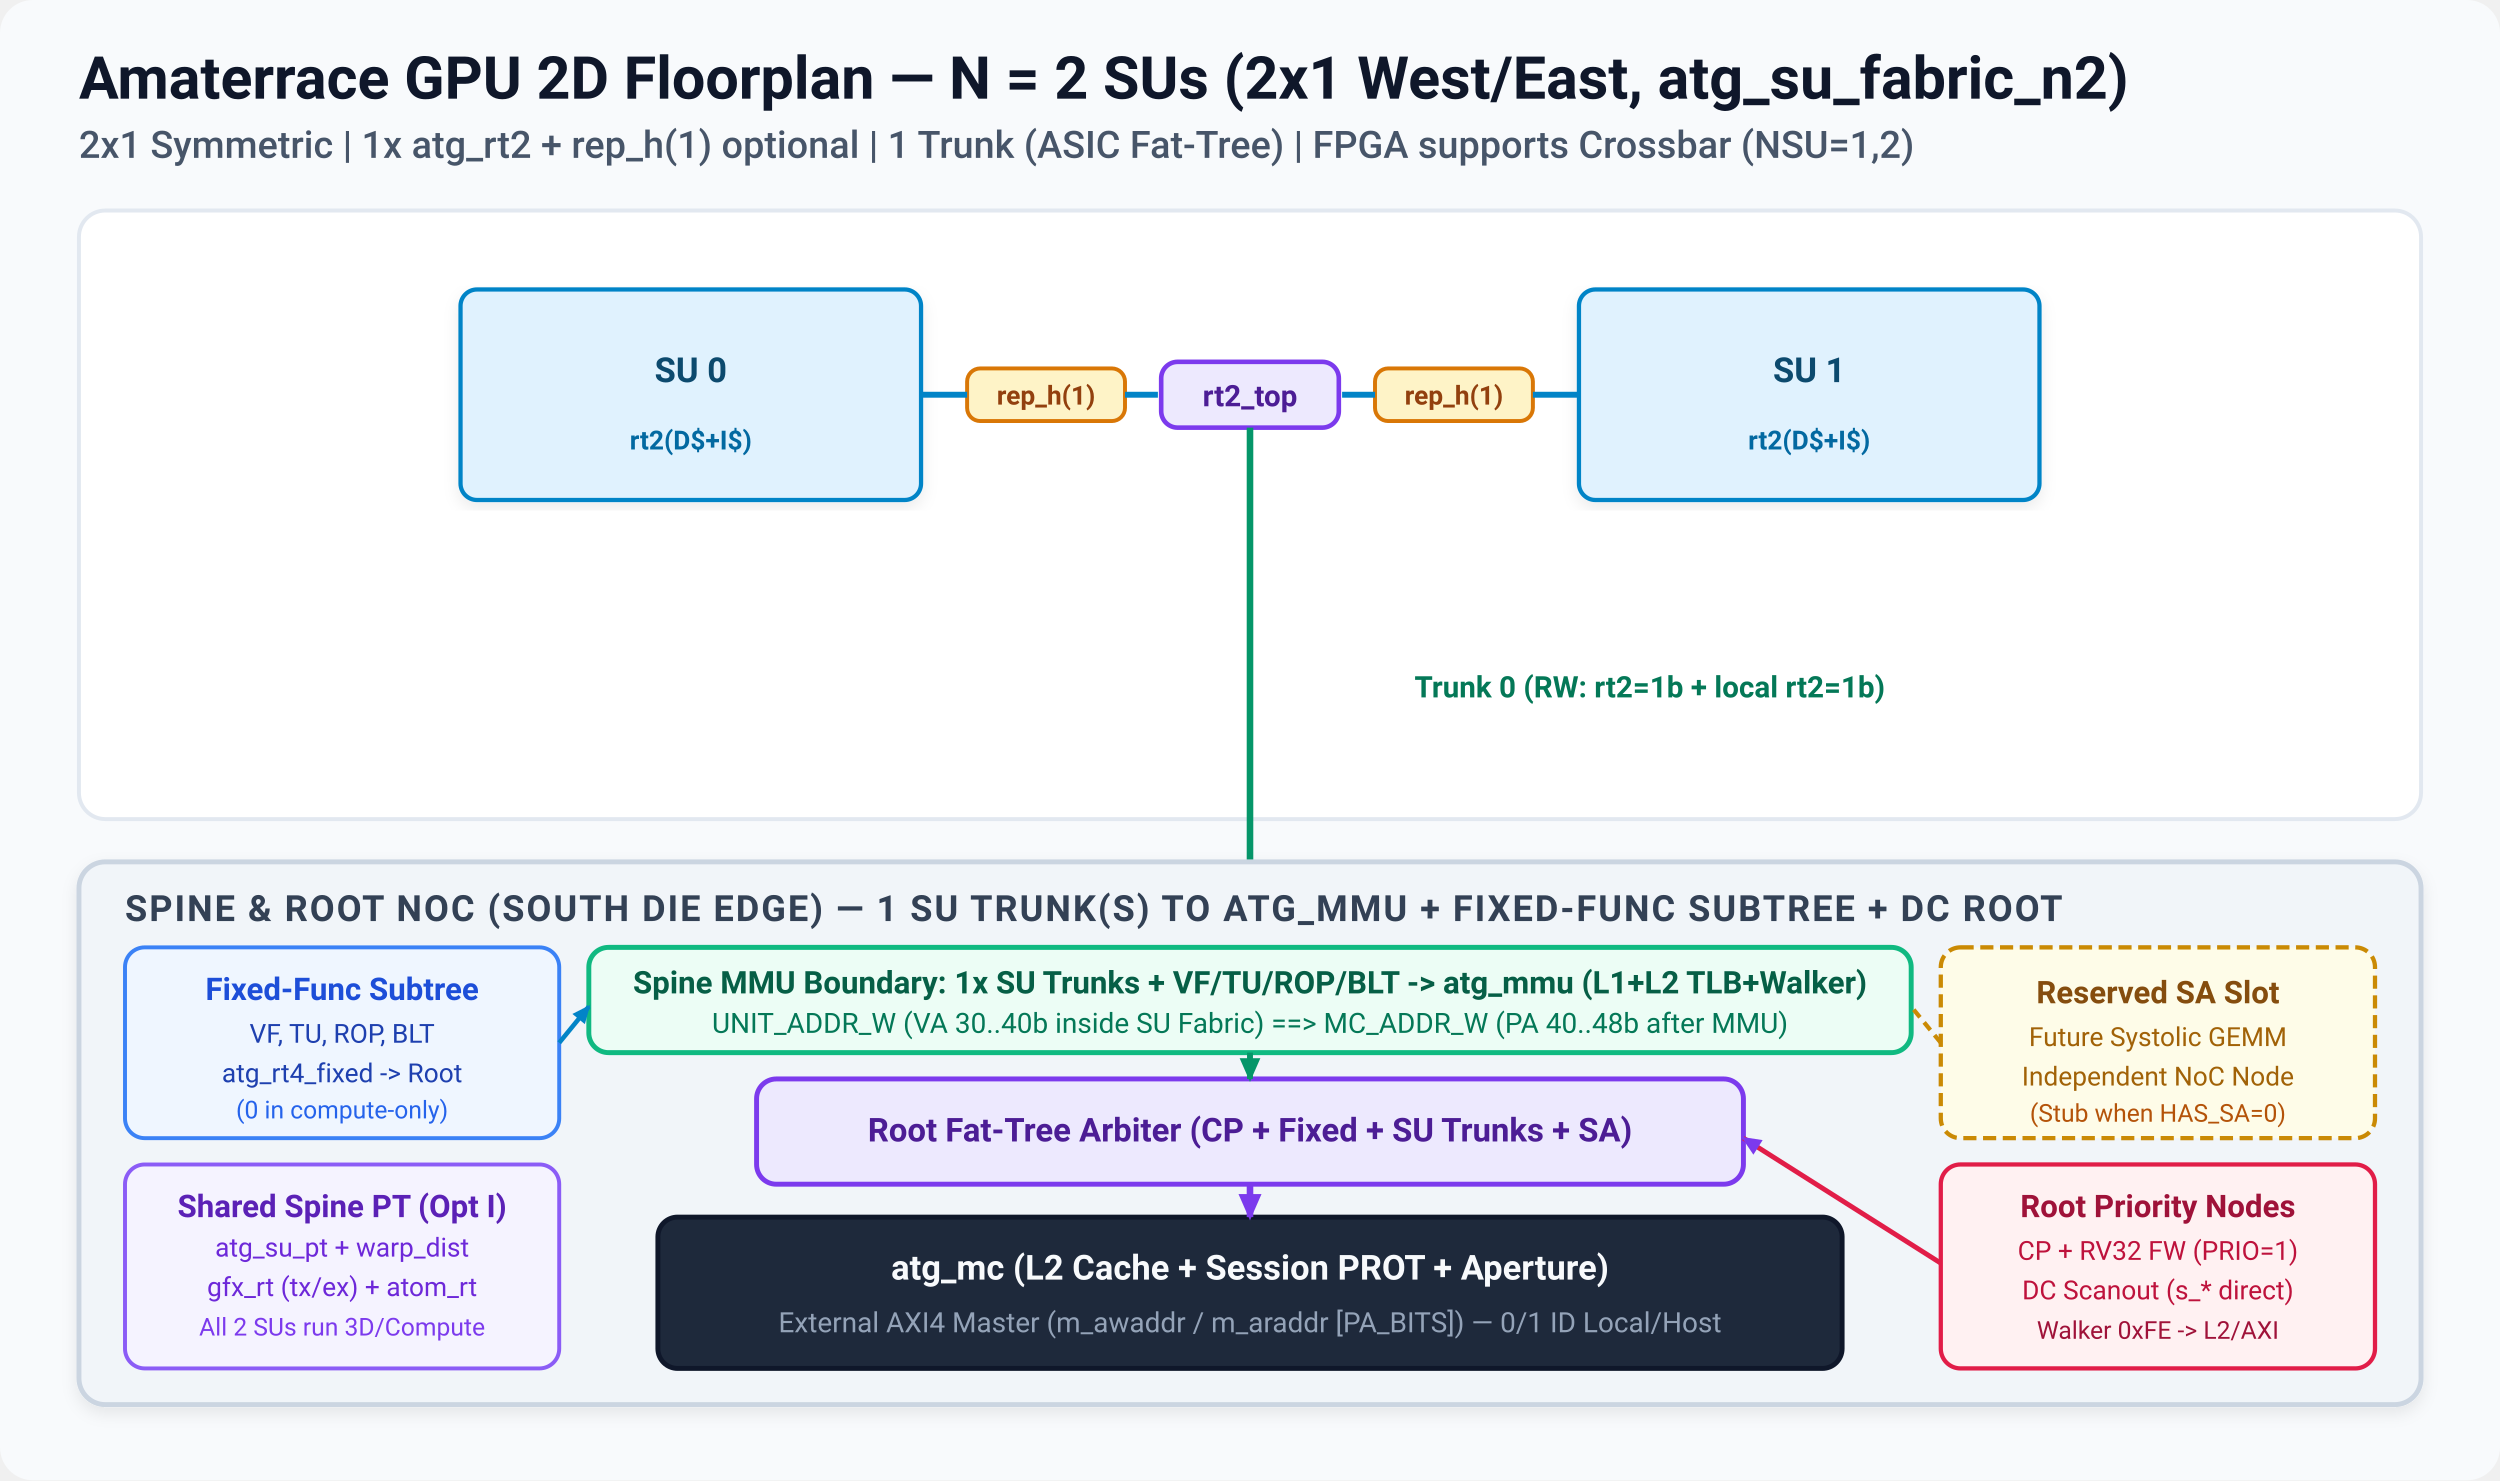
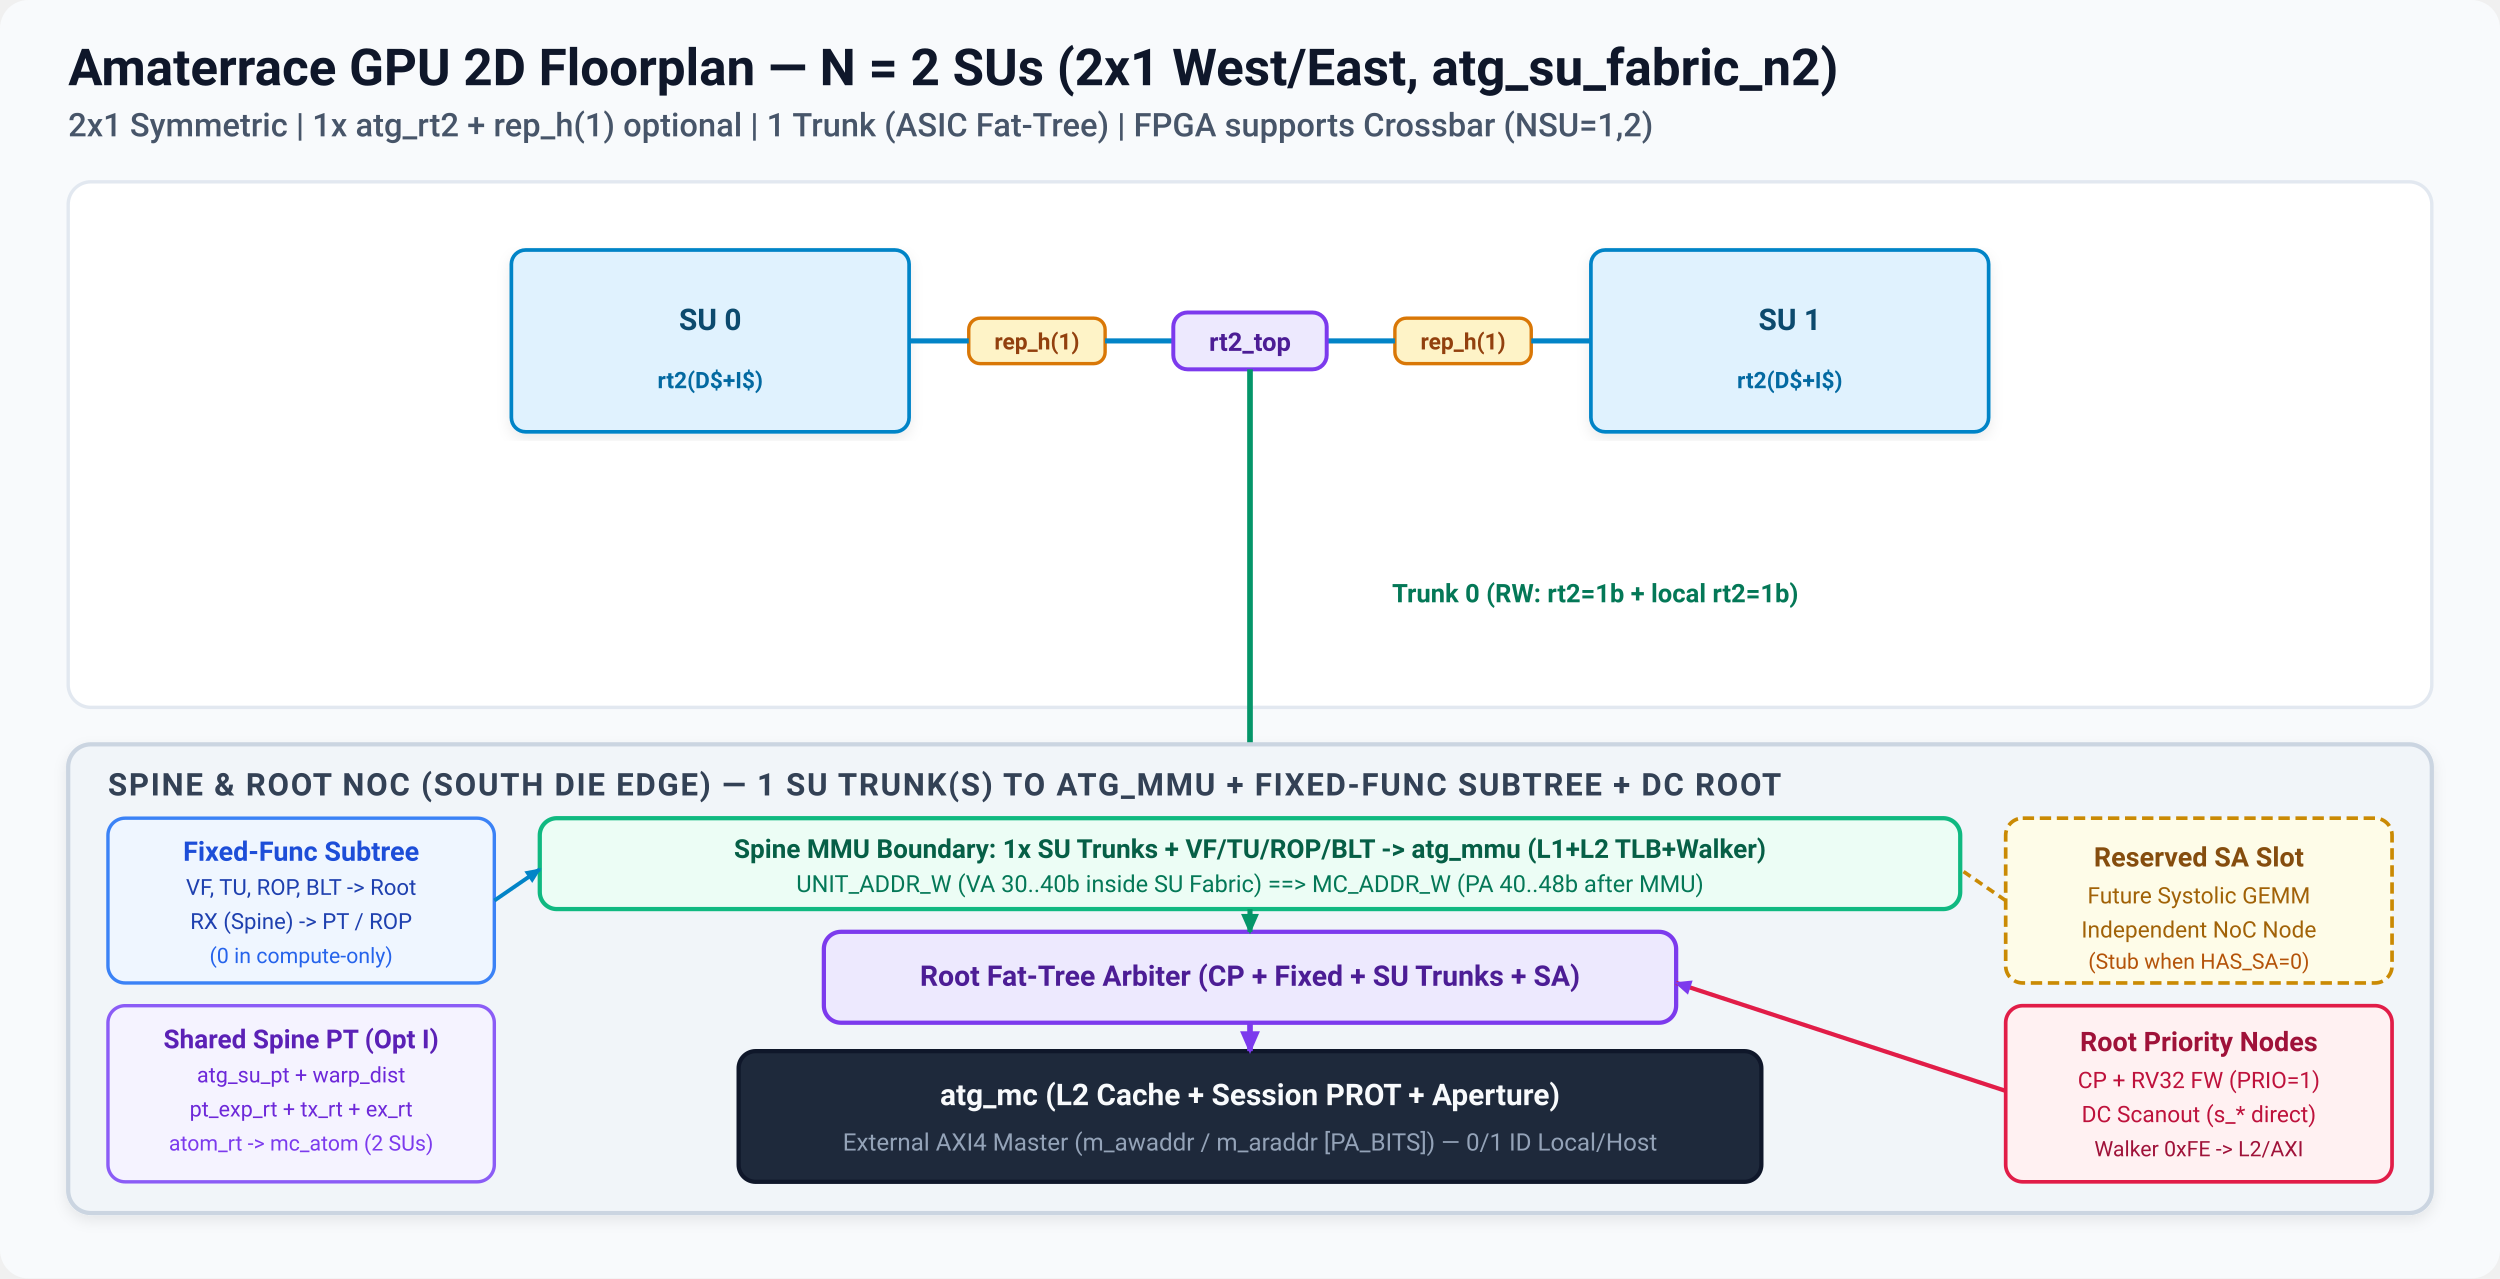
- <svg xmlns="http://www.w3.org/2000/svg" viewBox="0 0 760 450" width="760" height="450">
+ <svg xmlns="http://www.w3.org/2000/svg" viewBox="0 0 880 450" width="880" height="450">
  <defs>
    <filter id="shadow" x="-5%" y="-5%" width="110%" height="110%">
      <feDropShadow dx="0" dy="2" stdDeviation="2.5" flood-color="#0f172a" flood-opacity="0.08" />
    </filter>
    <marker id="arr-sky" viewBox="0 0 10 10" refX="7" refY="5" markerWidth="5" markerHeight="5" orient="auto-start-reverse">
      <path d="M 0 1.5 L 8 5 L 0 8.5 z" fill="#0284c7" />
    </marker>
    <marker id="arr-vio" viewBox="0 0 10 10" refX="7" refY="5" markerWidth="5" markerHeight="5" orient="auto-start-reverse">
      <path d="M 0 1.5 L 8 5 L 0 8.5 z" fill="#7c3aed" />
    </marker>
    <marker id="arr-em" viewBox="0 0 10 10" refX="7" refY="5" markerWidth="5" markerHeight="5" orient="auto-start-reverse">
      <path d="M 0 1.5 L 8 5 L 0 8.5 z" fill="#059669" />
    </marker>
    <marker id="arr-slate" viewBox="0 0 10 10" refX="7" refY="5" markerWidth="5" markerHeight="5" orient="auto-start-reverse">
      <path d="M 0 1.5 L 8 5 L 0 8.5 z" fill="#475569" />
    </marker>
  </defs>
  <style>
        text { font-family: -apple-system, BlinkMacSystemFont, "Segoe UI", Roboto, Arial, sans-serif; }
        .t-title { font-size: 18px; font-weight: 700; fill: #0f172a; }
        .t-sub { font-size: 11.5px; font-weight: 500; fill: #475569; }
        .t-sec { font-size: 11px; font-weight: 700; letter-spacing: 0.6px; fill: #334155; }
        .t-su { font-size: 10.5px; font-weight: 700; fill: #0c4a6e; }
        .t-susub { font-size: 8px; font-weight: 600; fill: #0369a1; }
        .t-rt { font-size: 9px; font-weight: 700; fill: #4c1d95; }
        .t-rep { font-size: 8px; font-weight: 700; fill: #92400e; }
        .t-box { font-size: 10px; font-weight: 700; fill: #1e293b; }
        .t-boxsub { font-size: 8.5px; font-weight: 500; fill: #475569; }
    </style>
-   <rect width="760" height="450" fill="#f8fafc" rx="10" />
+   <rect width="880" height="450" fill="#f8fafc" rx="10" />
  <text class="t-title" x="24" y="30">Amaterrace GPU 2D Floorplan — N = 2 SUs (2x1 West/East, atg_su_fabric_n2)</text>
  <text class="t-sub" x="24" y="48">2x1 Symmetric | 1x atg_rt2 + rep_h(1) optional | 1 Trunk (ASIC Fat-Tree) | FPGA supports Crossbar (NSU=1,2)</text>
-   <rect x="24" y="64" width="712" height="185" rx="8" fill="#ffffff" stroke="#e2e8f0" stroke-width="1.2" />
-   <rect x="140" y="88" width="140" height="64" rx="5" fill="#e0f2fe" stroke="#0284c7" stroke-width="1.3" filter="url(#shadow)" />
-   <text class="t-su" x="210.0" y="116.16" text-anchor="middle">SU 0</text>
-   <text class="t-susub" x="210.0" y="136.64" text-anchor="middle">rt2(D$+I$)</text>
-   <rect x="480" y="88" width="140" height="64" rx="5" fill="#e0f2fe" stroke="#0284c7" stroke-width="1.3" filter="url(#shadow)" />
-   <text class="t-su" x="550.0" y="116.16" text-anchor="middle">SU 1</text>
-   <text class="t-susub" x="550.0" y="136.64" text-anchor="middle">rt2(D$+I$)</text>
-   <rect x="294.0" y="112.0" width="48" height="16" rx="4" fill="#fef3c7" stroke="#d97706" stroke-width="1.2" />
-   <text class="t-rep" x="318" y="123" text-anchor="middle">rep_h(1)</text>
-   <rect x="418.0" y="112.0" width="48" height="16" rx="4" fill="#fef3c7" stroke="#d97706" stroke-width="1.2" />
-   <text class="t-rep" x="442" y="123" text-anchor="middle">rep_h(1)</text>
-   <line x1="280" y1="120" x2="294" y2="120" stroke="#0284c7" stroke-width="1.8" />
-   <line x1="342" y1="120" x2="352" y2="120" stroke="#0284c7" stroke-width="1.8" />
-   <line x1="480" y1="120" x2="466" y2="120" stroke="#0284c7" stroke-width="1.8" />
-   <line x1="418" y1="120" x2="408" y2="120" stroke="#0284c7" stroke-width="1.8" />
-   <rect x="353.0" y="110.0" width="54" height="20" rx="5" fill="#ede9fe" stroke="#7c3aed" stroke-width="1.4" />
-   <text class="t-rt" x="380" y="123.5" text-anchor="middle">rt2_top</text>
-   <line x1="380" y1="130" x2="380" y2="286" stroke="#059669" stroke-width="2" marker-end="url(#arr-em)" />
-   <text x="430" y="212" font-size="9" font-weight="600" fill="#047857">Trunk 0 (RW: rt2=1b + local rt2=1b)</text>
-   <rect x="24" y="262" width="712" height="165" rx="8" fill="#f1f5f9" stroke="#cbd5e1" stroke-width="1.5" filter="url(#shadow)" />
+   <rect x="24" y="64" width="832" height="185" rx="8" fill="#ffffff" stroke="#e2e8f0" stroke-width="1.2" />
+   <rect x="180" y="88" width="140" height="64" rx="5" fill="#e0f2fe" stroke="#0284c7" stroke-width="1.3" filter="url(#shadow)" />
+   <text class="t-su" x="250.0" y="116.16" text-anchor="middle">SU 0</text>
+   <text class="t-susub" x="250.0" y="136.64" text-anchor="middle">rt2(D$+I$)</text>
+   <rect x="560" y="88" width="140" height="64" rx="5" fill="#e0f2fe" stroke="#0284c7" stroke-width="1.3" filter="url(#shadow)" />
+   <text class="t-su" x="630.0" y="116.16" text-anchor="middle">SU 1</text>
+   <text class="t-susub" x="630.0" y="136.64" text-anchor="middle">rt2(D$+I$)</text>
+   <rect x="341.0" y="112.0" width="48" height="16" rx="4" fill="#fef3c7" stroke="#d97706" stroke-width="1.2" />
+   <text class="t-rep" x="365" y="123" text-anchor="middle">rep_h(1)</text>
+   <rect x="491.0" y="112.0" width="48" height="16" rx="4" fill="#fef3c7" stroke="#d97706" stroke-width="1.2" />
+   <text class="t-rep" x="515" y="123" text-anchor="middle">rep_h(1)</text>
+   <line x1="320" y1="120" x2="341" y2="120" stroke="#0284c7" stroke-width="1.8" />
+   <line x1="389" y1="120" x2="413" y2="120" stroke="#0284c7" stroke-width="1.8" />
+   <line x1="560" y1="120" x2="539" y2="120" stroke="#0284c7" stroke-width="1.8" />
+   <line x1="491" y1="120" x2="467" y2="120" stroke="#0284c7" stroke-width="1.8" />
+   <rect x="413.0" y="110.0" width="54" height="20" rx="5" fill="#ede9fe" stroke="#7c3aed" stroke-width="1.4" />
+   <text class="t-rt" x="440" y="123.5" text-anchor="middle">rt2_top</text>
+   <line x1="440" y1="130" x2="440" y2="286" stroke="#059669" stroke-width="2" marker-end="url(#arr-em)" />
+   <text x="490" y="212" font-size="9" font-weight="600" fill="#047857">Trunk 0 (RW: rt2=1b + local rt2=1b)</text>
+   <rect x="24" y="262" width="832" height="165" rx="8" fill="#f1f5f9" stroke="#cbd5e1" stroke-width="1.5" filter="url(#shadow)" />
  <text class="t-sec" x="38" y="280">SPINE &amp; ROOT NOC (SOUTH DIE EDGE) — 1 SU TRUNK(S) TO ATG_MMU + FIXED-FUNC SUBTREE + DC ROOT</text>
-   <rect x="179.0" y="288" width="402" height="32" rx="6" fill="#ecfdf5" stroke="#10b981" stroke-width="1.5" />
-   <text x="380.0" y="302" text-anchor="middle" font-size="9.5" font-weight="700" fill="#065f46">Spine MMU Boundary: 1x SU Trunks + VF/TU/ROP/BLT -&gt; atg_mmu (L1+L2 TLB+Walker)</text>
-   <text x="380.0" y="314" text-anchor="middle" font-size="8.5" fill="#047857">UNIT_ADDR_W (VA 30..40b inside SU Fabric)  ==&gt;  MC_ADDR_W (PA 40..48b after MMU)</text>
-   <rect x="38" y="288" width="132" height="58" rx="6" fill="#eff6ff" stroke="#3b82f6" stroke-width="1.2" />
-   <text x="104" y="304" text-anchor="middle" font-size="9.5" font-weight="700" fill="#1d4ed8">Fixed-Func Subtree</text>
-   <text x="104" y="317" text-anchor="middle" font-size="8" fill="#1e40af">VF, TU, ROP, BLT</text>
-   <text x="104" y="329" text-anchor="middle" font-size="8" fill="#1e40af">atg_rt4_fixed -&gt; Root</text>
-   <text x="104" y="340" text-anchor="middle" font-size="7.5" fill="#2563eb">(0 in compute-only)</text>
-   <rect x="38" y="354" width="132" height="62" rx="6" fill="#f5f3ff" stroke="#8b5cf6" stroke-width="1.2" />
-   <text x="104" y="370" text-anchor="middle" font-size="9.5" font-weight="700" fill="#5b21b6">Shared Spine PT (Opt I)</text>
-   <text x="104" y="382" text-anchor="middle" font-size="8" fill="#6d28d9">atg_su_pt + warp_dist</text>
-   <text x="104" y="394" text-anchor="middle" font-size="8" fill="#6d28d9">gfx_rt (tx/ex) + atom_rt</text>
-   <text x="104" y="406" text-anchor="middle" font-size="7.5" fill="#7c3aed">All 2 SUs run 3D/Compute</text>
-   <rect x="590" y="288" width="132" height="58" rx="6" fill="#fefce8" stroke="#ca8a04" stroke-width="1.3" stroke-dasharray="4,2" />
-   <text x="656" y="305" text-anchor="middle" font-size="9.5" font-weight="700" fill="#854d0e">Reserved SA Slot</text>
-   <text x="656" y="318" text-anchor="middle" font-size="8" fill="#a16207">Future Systolic GEMM</text>
-   <text x="656" y="330" text-anchor="middle" font-size="8" fill="#a16207">Independent NoC Node</text>
-   <text x="656" y="341" text-anchor="middle" font-size="7.5" fill="#b45309">(Stub when HAS_SA=0)</text>
-   <rect x="590" y="354" width="132" height="62" rx="6" fill="#fff1f2" stroke="#e11d48" stroke-width="1.3" />
-   <text x="656" y="370" text-anchor="middle" font-size="9.5" font-weight="700" fill="#9f1239">Root Priority Nodes</text>
-   <text x="656" y="383" text-anchor="middle" font-size="8" fill="#be123c">CP + RV32 FW (PRIO=1)</text>
-   <text x="656" y="395" text-anchor="middle" font-size="8" fill="#be123c">DC Scanout (s_* direct)</text>
-   <text x="656" y="407" text-anchor="middle" font-size="7.5" fill="#9f1239">Walker 0xFE -&gt; L2/AXI</text>
-   <rect x="230.0" y="328" width="300" height="32" rx="6" fill="#ede9fe" stroke="#7c3aed" stroke-width="1.5" />
-   <text x="380.0" y="347" text-anchor="middle" font-size="10" font-weight="700" fill="#4c1d95">Root Fat-Tree Arbiter (CP + Fixed + SU Trunks + SA)</text>
-   <rect x="200.0" y="370" width="360" height="46" rx="6" fill="#1e293b" stroke="#0f172a" stroke-width="1.5" />
-   <text x="380.0" y="389" text-anchor="middle" font-size="10.5" font-weight="700" fill="#f8fafc">atg_mc (L2 Cache + Session PROT + Aperture)</text>
-   <text x="380.0" y="405" text-anchor="middle" font-size="8.5" fill="#94a3b8">External AXI4 Master (m_awaddr / m_araddr [PA_BITS]) — 0/1 ID Local/Host</text>
-   <line x1="380.0" y1="320" x2="380.0" y2="328" stroke="#059669" stroke-width="1.8" marker-end="url(#arr-em)" />
-   <line x1="380.0" y1="360" x2="380.0" y2="370" stroke="#7c3aed" stroke-width="2" marker-end="url(#arr-vio)" />
-   <line x1="170" y1="317" x2="179.0" y2="306" stroke="#0284c7" stroke-width="1.4" marker-end="url(#arr-sky)" />
-   <line x1="590" y1="317" x2="581.0" y2="306" stroke="#ca8a04" stroke-width="1.3" stroke-dasharray="3,2" />
-   <line x1="590" y1="384" x2="530.0" y2="346" stroke="#e11d48" stroke-width="1.5" marker-end="url(#arr-vio)" />
+   <rect x="190.0" y="288" width="500" height="32" rx="6" fill="#ecfdf5" stroke="#10b981" stroke-width="1.5" />
+   <text x="440.0" y="302" text-anchor="middle" font-size="9.2" font-weight="700" fill="#065f46">Spine MMU Boundary: 1x SU Trunks + VF/TU/ROP/BLT -&gt; atg_mmu (L1+L2 TLB+Walker)</text>
+   <text x="440.0" y="314" text-anchor="middle" font-size="8.3" fill="#047857">UNIT_ADDR_W (VA 30..40b inside SU Fabric)  ==&gt;  MC_ADDR_W (PA 40..48b after MMU)</text>
+   <rect x="38" y="288" width="136" height="58" rx="6" fill="#eff6ff" stroke="#3b82f6" stroke-width="1.2" />
+   <text x="106" y="303" text-anchor="middle" font-size="9.5" font-weight="700" fill="#1d4ed8">Fixed-Func Subtree</text>
+   <text x="106" y="315" text-anchor="middle" font-size="7.8" fill="#1e40af">VF, TU, ROP, BLT -&gt; Root</text>
+   <text x="106" y="327" text-anchor="middle" font-size="7.8" fill="#1e40af">RX (Spine) -&gt; PT / ROP</text>
+   <text x="106" y="339" text-anchor="middle" font-size="7.5" fill="#2563eb">(0 in compute-only)</text>
+   <rect x="38" y="354" width="136" height="62" rx="6" fill="#f5f3ff" stroke="#8b5cf6" stroke-width="1.2" />
+   <text x="106" y="369" text-anchor="middle" font-size="9.2" font-weight="700" fill="#5b21b6">Shared Spine PT (Opt I)</text>
+   <text x="106" y="381" text-anchor="middle" font-size="7.6" fill="#6d28d9">atg_su_pt + warp_dist</text>
+   <text x="106" y="393" text-anchor="middle" font-size="7.6" fill="#6d28d9">pt_exp_rt + tx_rt + ex_rt</text>
+   <text x="106" y="405" text-anchor="middle" font-size="7.5" fill="#7c3aed">atom_rt -&gt; mc_atom (2 SUs)</text>
+   <rect x="706" y="288" width="136" height="58" rx="6" fill="#fefce8" stroke="#ca8a04" stroke-width="1.3" stroke-dasharray="4,2" />
+   <text x="774" y="305" text-anchor="middle" font-size="9.5" font-weight="700" fill="#854d0e">Reserved SA Slot</text>
+   <text x="774" y="318" text-anchor="middle" font-size="8" fill="#a16207">Future Systolic GEMM</text>
+   <text x="774" y="330" text-anchor="middle" font-size="8" fill="#a16207">Independent NoC Node</text>
+   <text x="774" y="341" text-anchor="middle" font-size="7.5" fill="#b45309">(Stub when HAS_SA=0)</text>
+   <rect x="706" y="354" width="136" height="62" rx="6" fill="#fff1f2" stroke="#e11d48" stroke-width="1.3" />
+   <text x="774" y="370" text-anchor="middle" font-size="9.5" font-weight="700" fill="#9f1239">Root Priority Nodes</text>
+   <text x="774" y="383" text-anchor="middle" font-size="8" fill="#be123c">CP + RV32 FW (PRIO=1)</text>
+   <text x="774" y="395" text-anchor="middle" font-size="8" fill="#be123c">DC Scanout (s_* direct)</text>
+   <text x="774" y="407" text-anchor="middle" font-size="7.5" fill="#9f1239">Walker 0xFE -&gt; L2/AXI</text>
+   <rect x="290.0" y="328" width="300" height="32" rx="6" fill="#ede9fe" stroke="#7c3aed" stroke-width="1.5" />
+   <text x="440.0" y="347" text-anchor="middle" font-size="10" font-weight="700" fill="#4c1d95">Root Fat-Tree Arbiter (CP + Fixed + SU Trunks + SA)</text>
+   <rect x="260.0" y="370" width="360" height="46" rx="6" fill="#1e293b" stroke="#0f172a" stroke-width="1.5" />
+   <text x="440.0" y="389" text-anchor="middle" font-size="10.5" font-weight="700" fill="#f8fafc">atg_mc (L2 Cache + Session PROT + Aperture)</text>
+   <text x="440.0" y="405" text-anchor="middle" font-size="8.5" fill="#94a3b8">External AXI4 Master (m_awaddr / m_araddr [PA_BITS]) — 0/1 ID Local/Host</text>
+   <line x1="440.0" y1="320" x2="440.0" y2="328" stroke="#059669" stroke-width="1.8" marker-end="url(#arr-em)" />
+   <line x1="440.0" y1="360" x2="440.0" y2="370" stroke="#7c3aed" stroke-width="2" marker-end="url(#arr-vio)" />
+   <line x1="174" y1="317" x2="190.0" y2="306" stroke="#0284c7" stroke-width="1.4" marker-end="url(#arr-sky)" />
+   <line x1="706" y1="317" x2="690.0" y2="306" stroke="#ca8a04" stroke-width="1.3" stroke-dasharray="3,2" />
+   <line x1="706" y1="384" x2="590.0" y2="346" stroke="#e11d48" stroke-width="1.5" marker-end="url(#arr-vio)" />
</svg>
